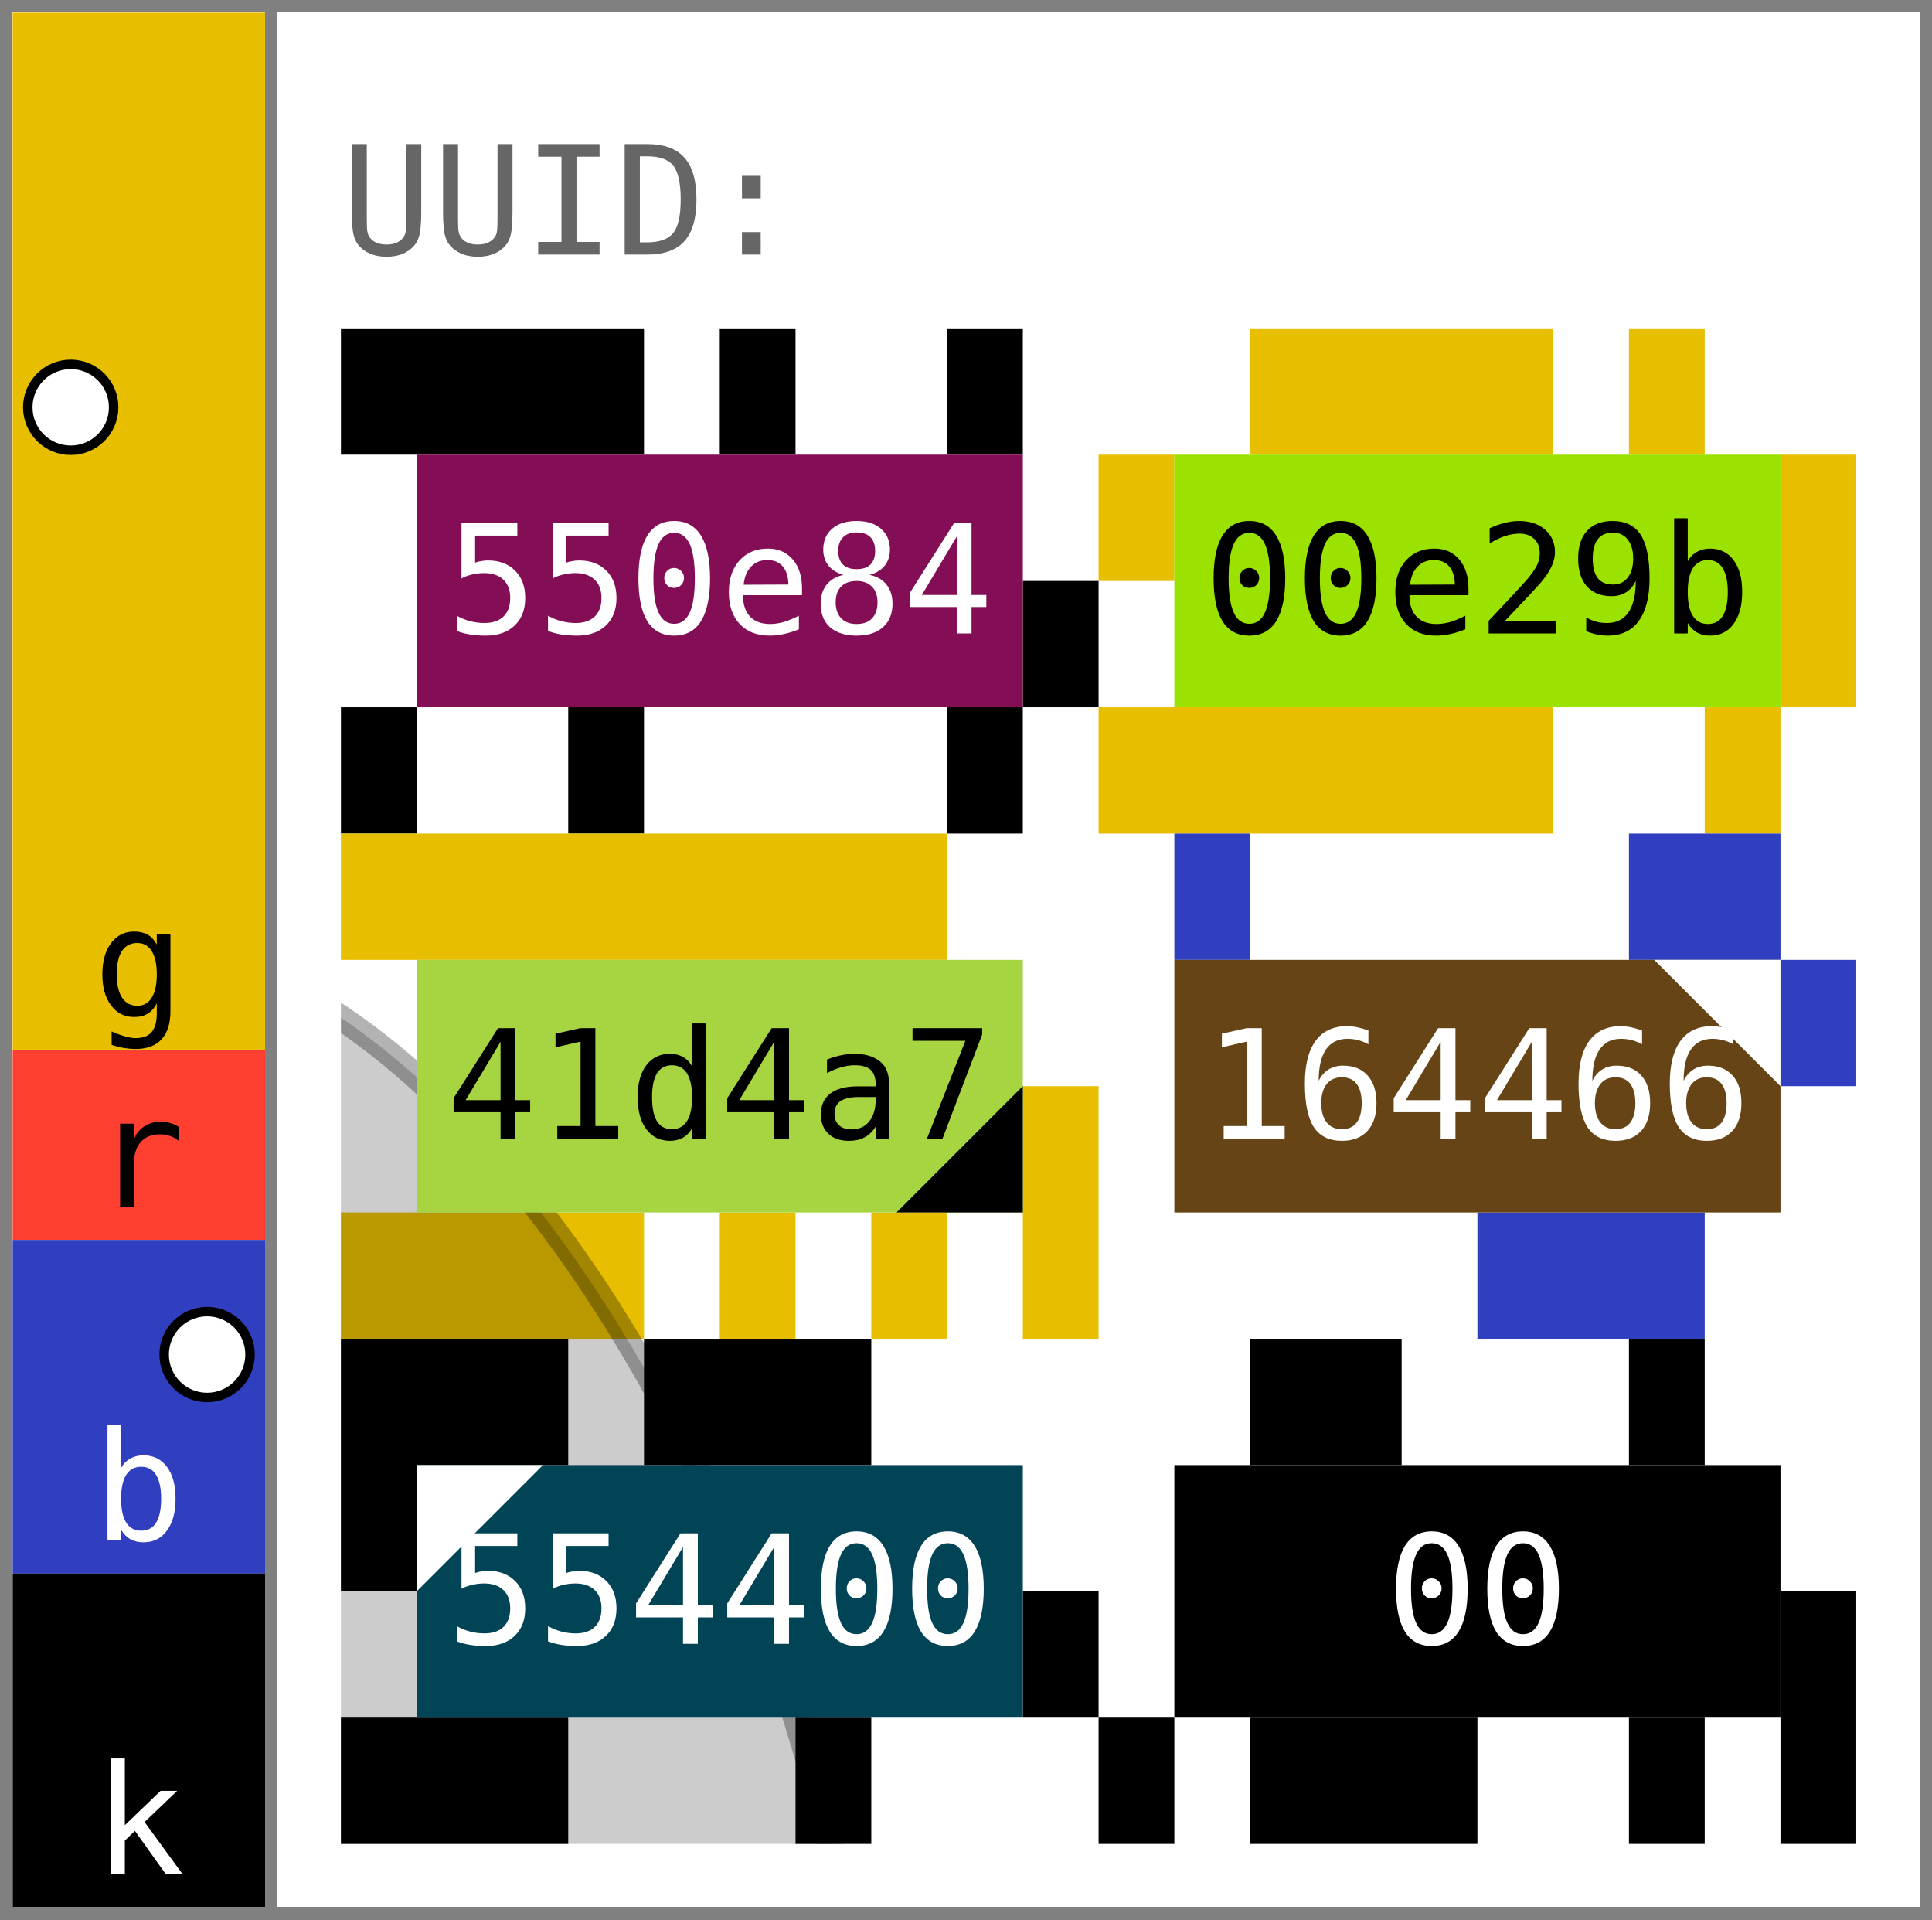
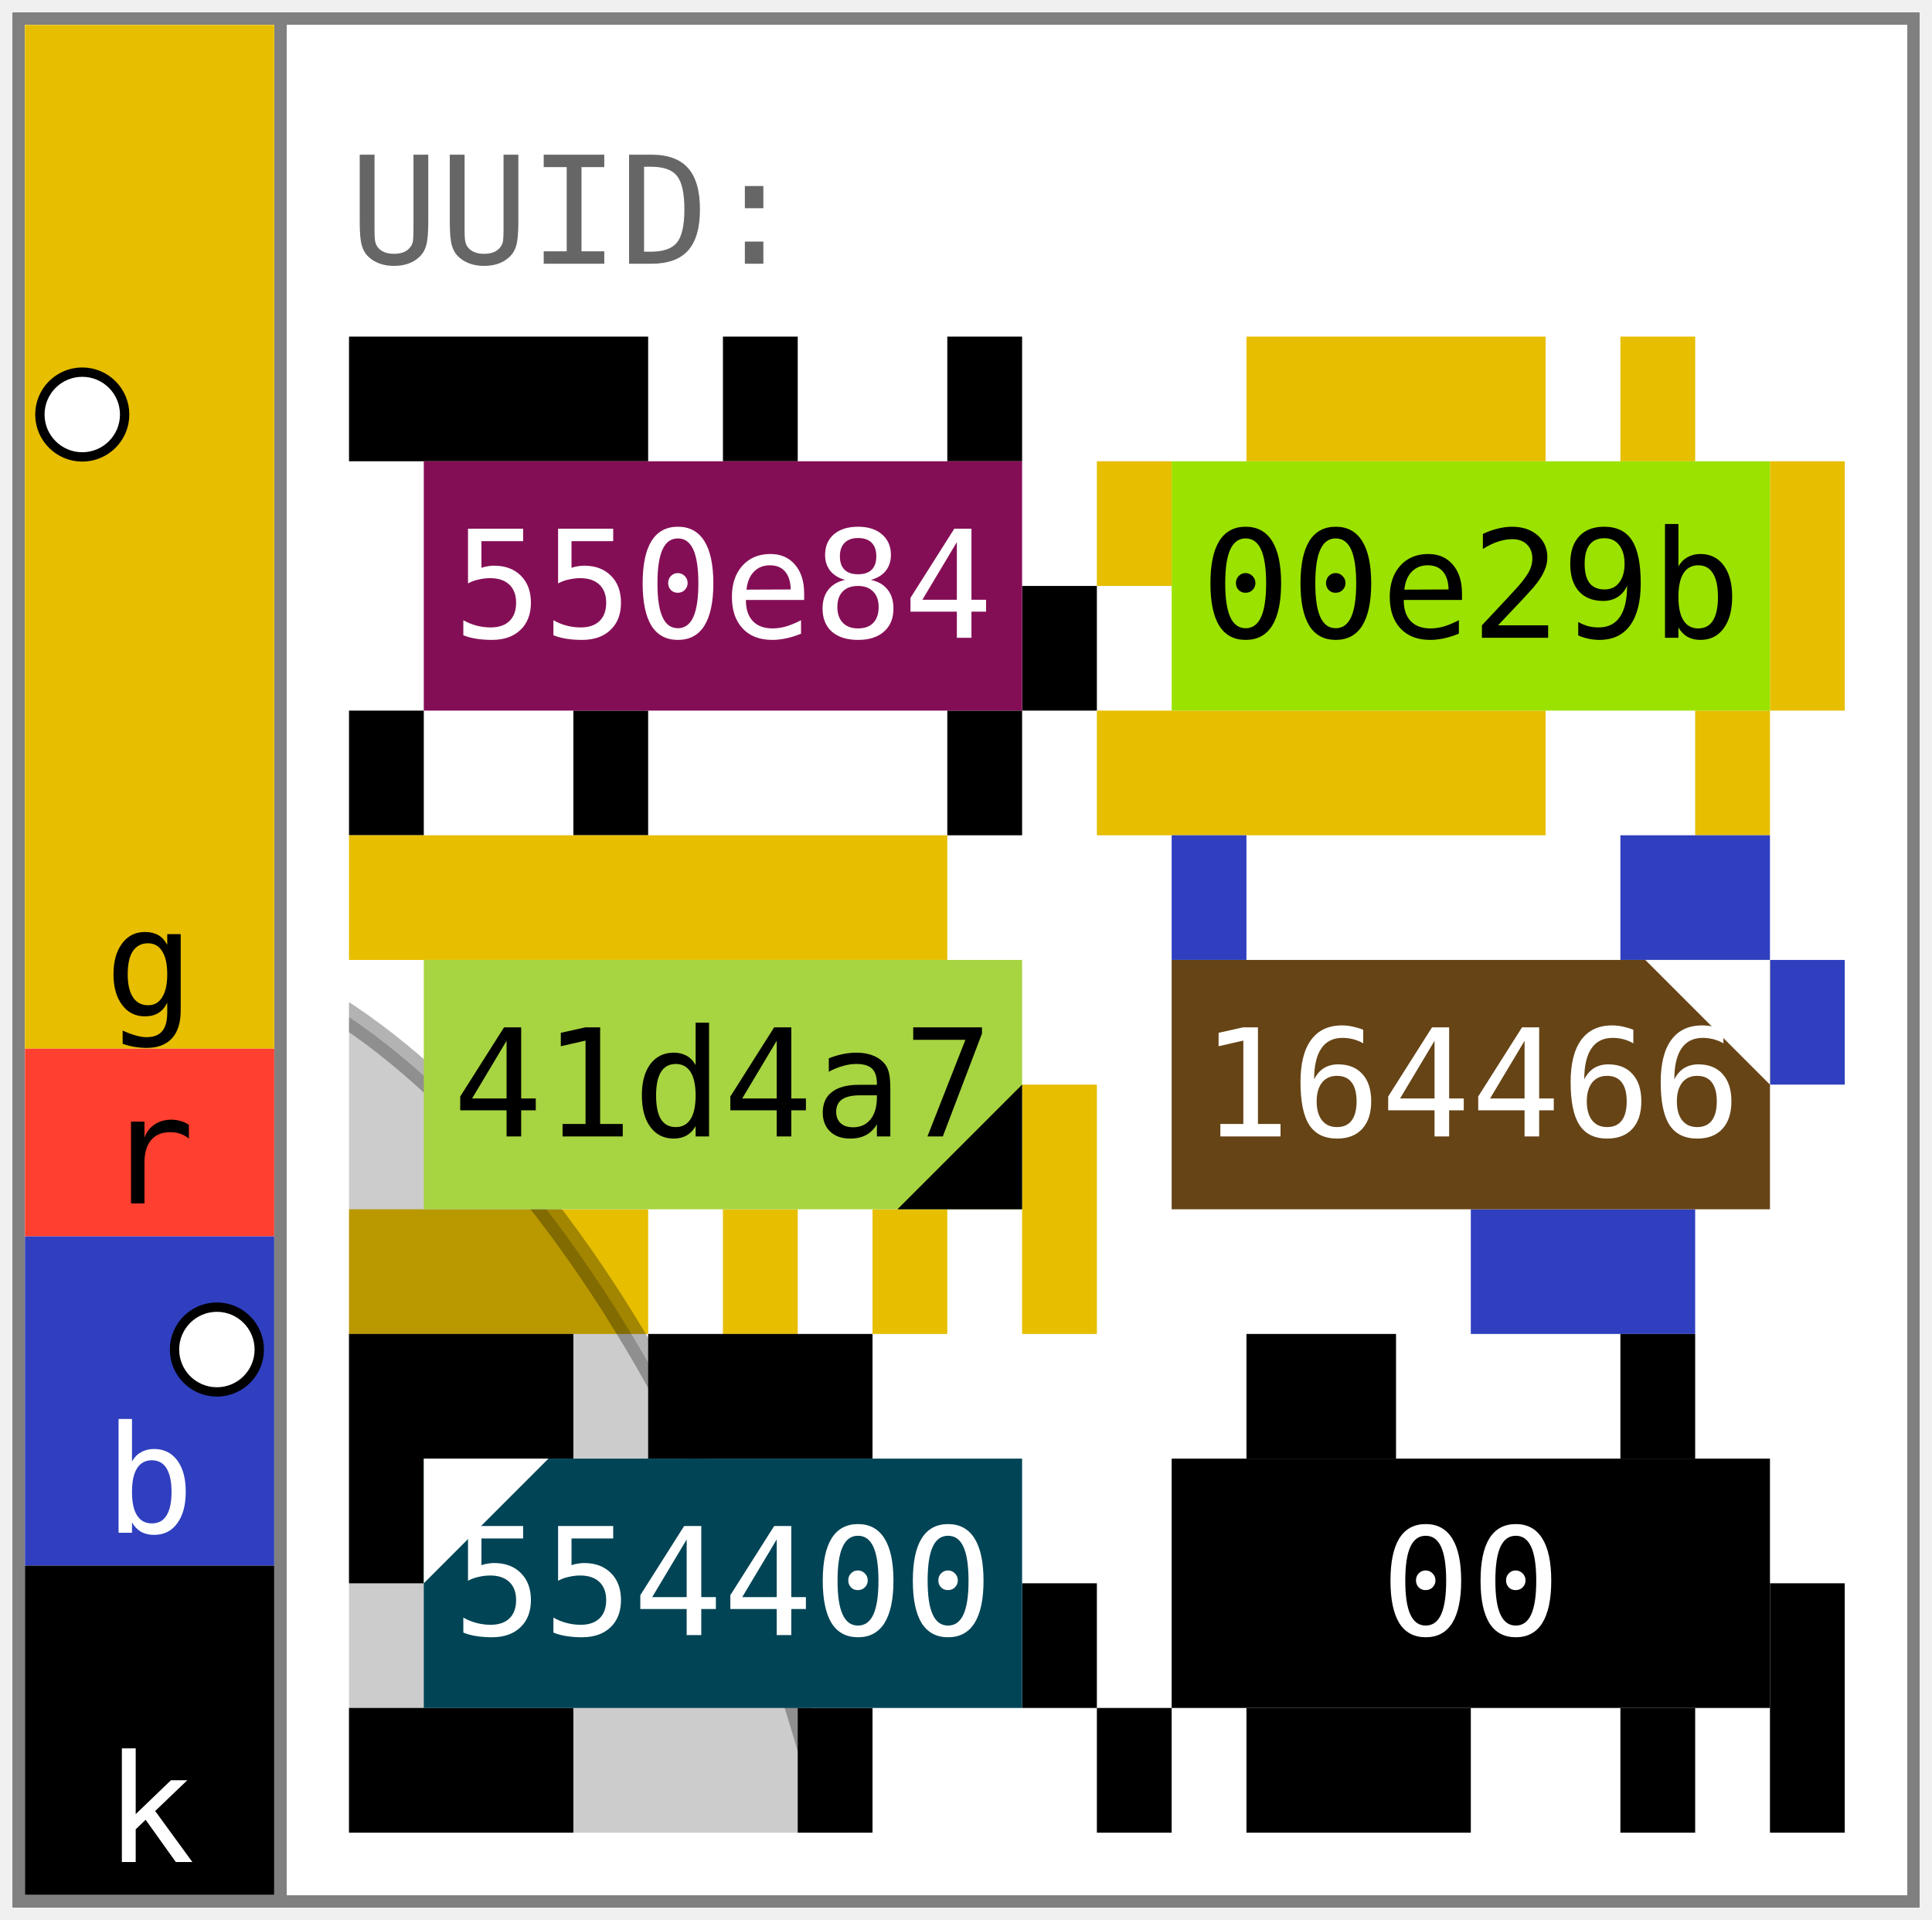
- <svg xmlns="http://www.w3.org/2000/svg" width="153" height="152" viewBox="0 0 153 152" font-family="&quot;JetBrains Mono&quot;, &quot;Menlo&quot;, &quot;Consolas&quot;, &quot;DejaVu Sans Mono&quot;, &quot;Liberation Mono&quot;, &quot;Roboto Mono&quot;, &quot;Noto Sans Mono&quot;, monospace" data-entviz-version="v11" data-entviz-lib="0.11.0" data-input-bytes="36" data-cols="2" data-rows="3">
+ <svg xmlns="http://www.w3.org/2000/svg" width="155" height="154" viewBox="0 0 155 154" font-family="&quot;JetBrains Mono&quot;, &quot;Menlo&quot;, &quot;Consolas&quot;, &quot;DejaVu Sans Mono&quot;, &quot;Liberation Mono&quot;, &quot;Roboto Mono&quot;, &quot;Noto Sans Mono&quot;, monospace" data-entviz-version="v12" data-entviz-lib="0.12.0" data-input-bytes="36" data-cols="2" data-rows="3">
  <defs>
    <clipPath id="grid-clip-24292fbf2cbc3d58-2x3">
-       <rect x="27" y="26" width="120" height="120" />
+       <rect x="28" y="27" width="120" height="120" />
    </clipPath>
  </defs>
-   <rect x="0" y="0" width="153" height="152" fill="#ffffff" />
+   <rect x="1" y="1" width="153" height="152" fill="#ffffff" />
  <g data-channel="grid">
-     <rect x="27" y="26" width="120" height="120" fill="#ffffff" />
+     <rect x="28" y="27" width="120" height="120" fill="#ffffff" />
    <g>
-       <path fill="#000000" d="M27 26h6v10h-6zM33 26h6v10h-6zM39 26h6v10h-6zM45 26h6v10h-6zM57 26h6v10h-6zM75 26h6v10h-6zM81 46h6v10h-6zM75 56h6v10h-6zM45 56h6v10h-6zM27 56h6v10h-6z" />
-       <path fill="#e7be00" d="M99 26h6v10h-6zM105 26h6v10h-6zM111 26h6v10h-6zM117 26h6v10h-6zM129 26h6v10h-6zM141 36h6v10h-6zM141 46h6v10h-6zM135 56h6v10h-6zM117 56h6v10h-6zM111 56h6v10h-6zM105 56h6v10h-6zM99 56h6v10h-6zM93 56h6v10h-6zM87 56h6v10h-6zM87 36h6v10h-6z" />
-       <path fill="#e7be00" d="M27 66h6v10h-6zM33 66h6v10h-6zM39 66h6v10h-6zM45 66h6v10h-6zM51 66h6v10h-6zM57 66h6v10h-6zM63 66h6v10h-6zM69 66h6v10h-6zM81 86h6v10h-6zM81 96h6v10h-6zM69 96h6v10h-6zM57 96h6v10h-6zM45 96h6v10h-6zM39 96h6v10h-6zM33 96h6v10h-6zM27 96h6v10h-6z" />
-       <path fill="#2f3fbf" d="M93 66h6v10h-6zM129 66h6v10h-6zM135 66h6v10h-6zM141 76h6v10h-6zM129 96h6v10h-6zM123 96h6v10h-6zM117 96h6v10h-6z" />
-       <path fill="#000000" d="M27 106h6v10h-6zM33 106h6v10h-6zM39 106h6v10h-6zM51 106h6v10h-6zM57 106h6v10h-6zM63 106h6v10h-6zM81 126h6v10h-6zM63 136h6v10h-6zM39 136h6v10h-6zM33 136h6v10h-6zM27 136h6v10h-6zM27 116h6v10h-6z" />
-       <path fill="#000000" d="M99 106h6v10h-6zM105 106h6v10h-6zM129 106h6v10h-6zM141 126h6v10h-6zM141 136h6v10h-6zM129 136h6v10h-6zM111 136h6v10h-6zM105 136h6v10h-6zM99 136h6v10h-6zM87 136h6v10h-6z" />
+       <path fill="#000000" d="M28 27h6v10h-6zM34 27h6v10h-6zM40 27h6v10h-6zM46 27h6v10h-6zM58 27h6v10h-6zM76 27h6v10h-6zM82 47h6v10h-6zM76 57h6v10h-6zM46 57h6v10h-6zM28 57h6v10h-6z" />
+       <path fill="#e7be00" d="M100 27h6v10h-6zM106 27h6v10h-6zM112 27h6v10h-6zM118 27h6v10h-6zM130 27h6v10h-6zM142 37h6v10h-6zM142 47h6v10h-6zM136 57h6v10h-6zM118 57h6v10h-6zM112 57h6v10h-6zM106 57h6v10h-6zM100 57h6v10h-6zM94 57h6v10h-6zM88 57h6v10h-6zM88 37h6v10h-6z" />
+       <path fill="#e7be00" d="M28 67h6v10h-6zM34 67h6v10h-6zM40 67h6v10h-6zM46 67h6v10h-6zM52 67h6v10h-6zM58 67h6v10h-6zM64 67h6v10h-6zM70 67h6v10h-6zM82 87h6v10h-6zM82 97h6v10h-6zM70 97h6v10h-6zM58 97h6v10h-6zM46 97h6v10h-6zM40 97h6v10h-6zM34 97h6v10h-6zM28 97h6v10h-6z" />
+       <path fill="#2f3fbf" d="M94 67h6v10h-6zM130 67h6v10h-6zM136 67h6v10h-6zM142 77h6v10h-6zM130 97h6v10h-6zM124 97h6v10h-6zM118 97h6v10h-6z" />
+       <path fill="#000000" d="M28 107h6v10h-6zM34 107h6v10h-6zM40 107h6v10h-6zM52 107h6v10h-6zM58 107h6v10h-6zM64 107h6v10h-6zM82 127h6v10h-6zM64 137h6v10h-6zM40 137h6v10h-6zM34 137h6v10h-6zM28 137h6v10h-6zM28 117h6v10h-6z" />
+       <path fill="#000000" d="M100 107h6v10h-6zM106 107h6v10h-6zM130 107h6v10h-6zM142 127h6v10h-6zM142 137h6v10h-6zM130 137h6v10h-6zM112 137h6v10h-6zM106 137h6v10h-6zM100 137h6v10h-6zM88 137h6v10h-6z" />
    </g>
-     <g clip-path="url(#grid-clip-24292fbf2cbc3d58-2x3)" data-channel="ellipse" data-ellipse-anchor-x="27" data-ellipse-anchor-y="146" data-ellipse-rx="73.992" data-ellipse-ry="37.335" data-ellipse-rotation-deg="72">
-       <ellipse cx="27" cy="146" rx="73.992" ry="37.335" transform="rotate(72 27 146)" fill="#000000" stroke="#000000" fill-opacity="0.2" stroke-opacity="0.3" stroke-width="2" />
+     <g clip-path="url(#grid-clip-24292fbf2cbc3d58-2x3)" data-channel="ellipse" data-ellipse-anchor-x="28" data-ellipse-anchor-y="147" data-ellipse-rx="73.992" data-ellipse-ry="37.335" data-ellipse-rotation-deg="72">
+       <ellipse cx="28" cy="147" rx="73.992" ry="37.335" transform="rotate(72 28 147)" fill="#000000" stroke="#000000" fill-opacity="0.2" stroke-opacity="0.3" stroke-width="2" />
    </g>
    <g>
      <g data-channel="cell" data-cell-index="0" data-cell-row="0" data-cell-col="0" data-surround-bits="0x24292f" data-edge-color="#000000">
-         <rect x="33" y="36" width="48" height="20" fill="#840e55" />
-         <text x="57" y="46" fill="#ffffff" font-size="12" text-anchor="middle" dominant-baseline="central">550e84</text>
+         <rect x="34" y="37" width="48" height="20" fill="#840e55" />
+         <text x="58" y="47" fill="#ffffff" font-size="12" text-anchor="middle" dominant-baseline="central">550e84</text>
      </g>
      <g data-channel="cell" data-cell-index="1" data-cell-row="0" data-cell-col="1" data-surround-bits="0xbf2cbc" data-edge-color="#e7be00">
-         <rect x="93" y="36" width="48" height="20" fill="#9be200" />
-         <text x="117" y="46" fill="#000000" font-size="12" text-anchor="middle" dominant-baseline="central">00e29b</text>
+         <rect x="94" y="37" width="48" height="20" fill="#9be200" />
+         <text x="118" y="47" fill="#000000" font-size="12" text-anchor="middle" dominant-baseline="central">00e29b</text>
      </g>
      <g data-channel="cell" data-cell-index="2" data-cell-row="1" data-cell-col="0" data-surround-bits="0x3d58ff" data-edge-color="#e7be00" data-cell-quartile="3">
-         <rect x="33" y="76" width="48" height="20" fill="#a7d441" />
-         <text x="57" y="86" fill="#000000" font-size="12" text-anchor="middle" dominant-baseline="central">41d4a7</text>
-         <polygon points="81,96 81,86 71,96" fill="#000000" />
+         <rect x="34" y="77" width="48" height="20" fill="#a7d441" />
+         <text x="58" y="87" fill="#000000" font-size="12" text-anchor="middle" dominant-baseline="central">41d4a7</text>
+         <polygon points="82,97 82,87 72,97" fill="#000000" />
      </g>
      <g data-channel="cell" data-cell-index="3" data-cell-row="1" data-cell-col="1" data-surround-bits="0x1c582" data-edge-color="#2f3fbf" data-cell-quartile="2">
-         <rect x="93" y="76" width="48" height="20" fill="#664416" />
-         <text x="117" y="86" fill="#ffffff" font-size="12" text-anchor="middle" dominant-baseline="central">164466</text>
-         <polygon points="141,76 131,76 141,86" fill="#ffffff" />
+         <rect x="94" y="77" width="48" height="20" fill="#664416" />
+         <text x="118" y="87" fill="#ffffff" font-size="12" text-anchor="middle" dominant-baseline="central">164466</text>
+         <polygon points="142,77 132,77 142,87" fill="#ffffff" />
      </g>
      <g data-channel="cell" data-cell-index="4" data-cell-row="2" data-cell-col="0" data-surround-bits="0xb88877" data-edge-color="#000000" data-cell-quartile="1">
-         <rect x="33" y="116" width="48" height="20" fill="#004455" />
-         <text x="57" y="126" fill="#ffffff" font-size="12" text-anchor="middle" dominant-baseline="central">554400</text>
-         <polygon points="33,116 43,116 33,126" fill="#ffffff" />
+         <rect x="34" y="117" width="48" height="20" fill="#004455" />
+         <text x="58" y="127" fill="#ffffff" font-size="12" text-anchor="middle" dominant-baseline="central">554400</text>
+         <polygon points="34,117 44,117 34,127" fill="#ffffff" />
      </g>
      <g data-channel="cell" data-cell-index="5" data-cell-row="2" data-cell-col="1" data-surround-bits="0x2e588c" data-edge-color="#000000">
-         <rect x="93" y="116" width="48" height="20" fill="#000000" />
-         <text x="117" y="126" fill="#ffffff" font-size="12" text-anchor="middle" dominant-baseline="central">00</text>
+         <rect x="94" y="117" width="48" height="20" fill="#000000" />
+         <text x="118" y="127" fill="#ffffff" font-size="12" text-anchor="middle" dominant-baseline="central">00</text>
      </g>
    </g>
  </g>
  <g data-channel="color-bar" data-bar-slots="12" data-bar-marker-left="2" data-bar-marker-right="8">
    <g data-color-bar-rank="0" data-color-bar-band="G">
-       <rect x="1" y="1" width="20" height="82.12" fill="#e7be00" />
-       <text x="11" y="80.48" fill="#000000" font-size="12" text-anchor="middle" data-color-bar-letter="true">g</text>
+       <rect x="2" y="2" width="20" height="82.12" fill="#e7be00" />
+       <text x="12" y="81.48" fill="#000000" font-size="12" text-anchor="middle" data-color-bar-letter="true">g</text>
    </g>
    <g data-color-bar-rank="1" data-color-bar-band="R">
-       <rect x="1" y="83.12" width="20" height="15.053" fill="#ff3f2f" />
-       <text x="11" y="95.533" fill="#000000" font-size="12" text-anchor="middle" data-color-bar-letter="true">r</text>
+       <rect x="2" y="84.12" width="20" height="15.053" fill="#ff3f2f" />
+       <text x="12" y="96.533" fill="#000000" font-size="12" text-anchor="middle" data-color-bar-letter="true">r</text>
    </g>
    <g data-color-bar-rank="2" data-color-bar-band="B">
-       <rect x="1" y="98.173" width="20" height="26.414" fill="#2f3fbf" />
-       <text x="11" y="121.946" fill="#ffffff" font-size="12" text-anchor="middle" data-color-bar-letter="true">b</text>
+       <rect x="2" y="99.173" width="20" height="26.414" fill="#2f3fbf" />
+       <text x="12" y="122.946" fill="#ffffff" font-size="12" text-anchor="middle" data-color-bar-letter="true">b</text>
    </g>
    <g data-color-bar-rank="3" data-color-bar-band="K">
-       <rect x="1" y="124.586" width="20" height="26.414" fill="#000000" />
-       <text x="11" y="148.36" fill="#ffffff" font-size="12" text-anchor="middle" data-color-bar-letter="true">k</text>
+       <rect x="2" y="125.586" width="20" height="26.414" fill="#000000" />
+       <text x="12" y="149.36" fill="#ffffff" font-size="12" text-anchor="middle" data-color-bar-letter="true">k</text>
    </g>
-     <circle cx="5.6" cy="32.25" r="3.4" fill="#ffffff" stroke="#000000" stroke-width="0.75" data-bar-marker="left" />
-     <circle cx="16.4" cy="107.25" r="3.4" fill="#ffffff" stroke="#000000" stroke-width="0.75" data-bar-marker="right" />
+     <circle cx="6.6" cy="33.25" r="3.4" fill="#ffffff" stroke="#000000" stroke-width="0.75" data-bar-marker="left" />
+     <circle cx="17.4" cy="108.25" r="3.4" fill="#ffffff" stroke="#000000" stroke-width="0.75" data-bar-marker="right" />
  </g>
  <g data-channel="label-top">
-     <text x="27" y="16" fill="#666666" font-size="12" dominant-baseline="central">UUID:</text>
+     <text x="28" y="17" fill="#666666" font-size="12" dominant-baseline="central">UUID:</text>
  </g>
-   <line x1="0" y1="0.5" x2="153" y2="0.5" stroke="#808080" stroke-width="1" shape-rendering="crispEdges" />
-   <line x1="152.5" y1="0" x2="152.5" y2="152" stroke="#808080" stroke-width="1" shape-rendering="crispEdges" />
-   <line x1="0" y1="151.5" x2="153" y2="151.5" stroke="#808080" stroke-width="1" shape-rendering="crispEdges" />
-   <line x1="0.5" y1="0" x2="0.5" y2="152" stroke="#808080" stroke-width="1" shape-rendering="crispEdges" />
-   <line x1="21.5" y1="0" x2="21.5" y2="152" stroke="#808080" stroke-width="1" shape-rendering="crispEdges" />
+   <line x1="1" y1="1.5" x2="154" y2="1.5" stroke="#808080" stroke-width="1" shape-rendering="crispEdges" />
+   <line x1="153.5" y1="1" x2="153.5" y2="153" stroke="#808080" stroke-width="1" shape-rendering="crispEdges" />
+   <line x1="1" y1="152.5" x2="154" y2="152.5" stroke="#808080" stroke-width="1" shape-rendering="crispEdges" />
+   <line x1="1.5" y1="1" x2="1.5" y2="153" stroke="#808080" stroke-width="1" shape-rendering="crispEdges" />
+   <line x1="22.5" y1="1" x2="22.5" y2="153" stroke="#808080" stroke-width="1" shape-rendering="crispEdges" />
</svg>
